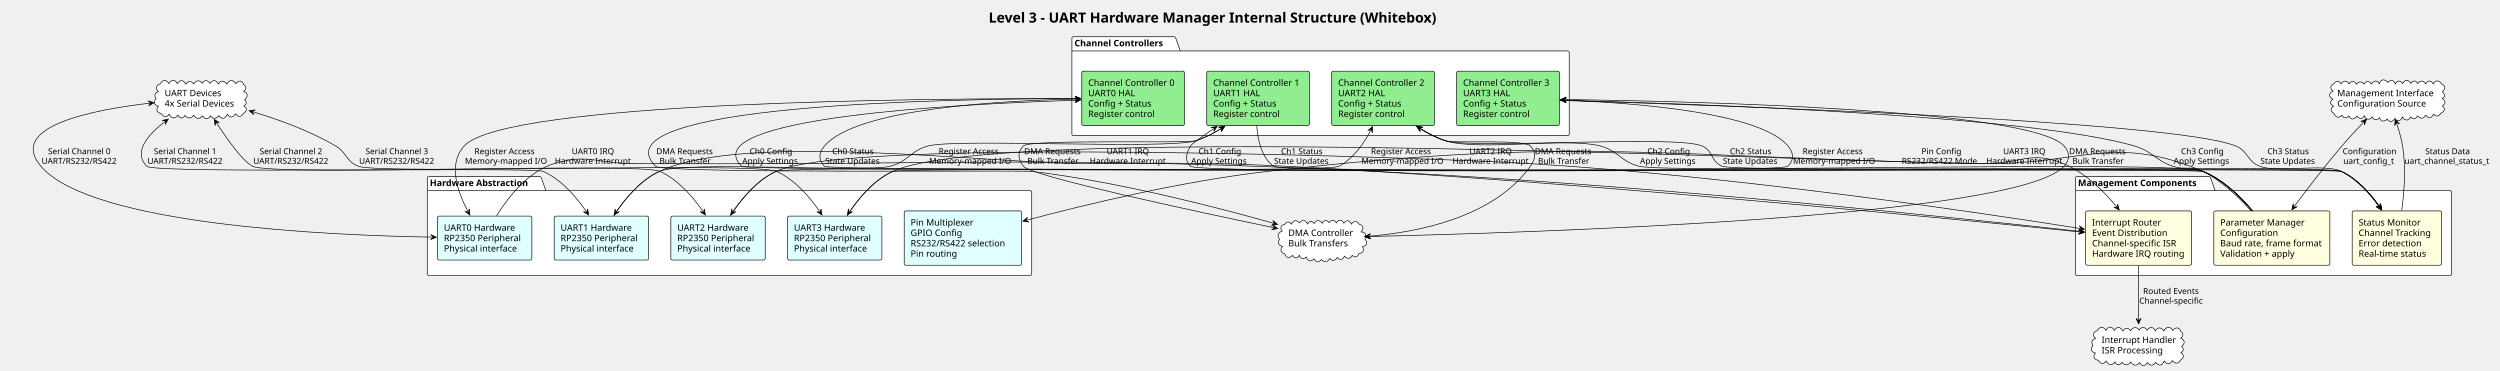
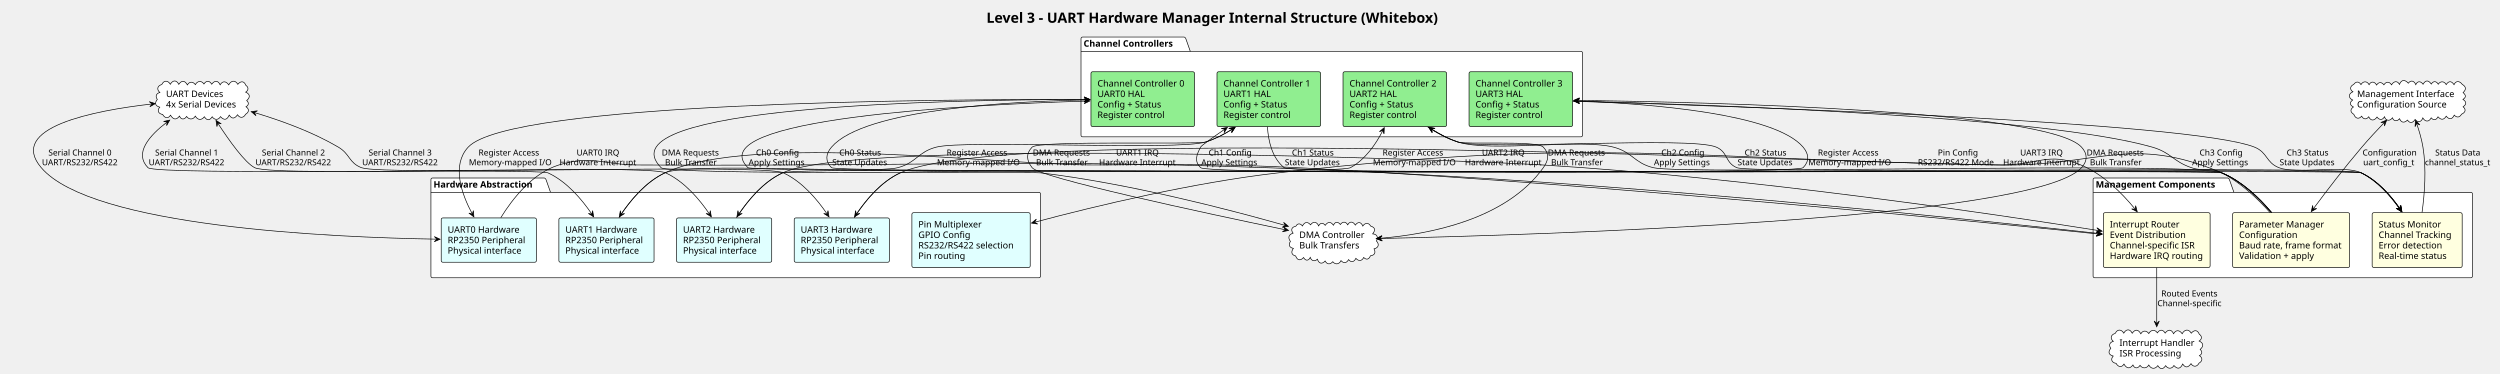
- <svg xmlns="http://www.w3.org/2000/svg" contentStyleType="text/css" height="581px" preserveAspectRatio="none" style="width:3921px;height:581px;" version="1.1" viewBox="0 0 3921 581" width="3921px" zoomAndPan="magnify">
+ <svg xmlns="http://www.w3.org/2000/svg" contentStyleType="text/css" height="581px" preserveAspectRatio="none" style="width:3888px;height:581px;" version="1.1" viewBox="0 0 3888 581" width="3888px" zoomAndPan="magnify">
  <defs />
  <g>
-     <text fill="#000000" font-family="Verdana" font-size="22" font-weight="bold" lengthAdjust="spacing" textLength="811" x="1550.585" y="35.421">Level 3 - UART Hardware Manager Internal Structure (Whitebox)</text>
+     <text fill="#000000" font-family="Verdana" font-size="22" font-weight="bold" lengthAdjust="spacing" textLength="811" x="1534.085" y="35.421">Level 3 - UART Hardware Manager Internal Structure (Whitebox)</text>
    <g id="cluster_Channel Controllers">
      <path d="M1683.67,57.609 L1841.67,57.609 A3.75,3.75 0 0 1 1844.17,60.109 L1851.17,79.906 L2458.67,79.906 A2.5,2.5 0 0 1 2461.17,82.406 L2461.17,210.299 A2.5,2.5 0 0 1 2458.67,212.799 L1683.67,212.799 A2.5,2.5 0 0 1 1681.17,210.299 L1681.17,60.109 A2.5,2.5 0 0 1 1683.67,57.609 " fill="#FFFFFF" style="stroke:#000000;stroke-width:1.0;" />
      <line style="stroke:#000000;stroke-width:1.0;" x1="1681.17" x2="1851.17" y1="79.906" y2="79.906" />
      <text fill="#000000" font-family="Verdana" font-size="14" font-weight="bold" lengthAdjust="spacing" textLength="157" x="1685.17" y="72.605">Channel Controllers</text>
    </g>
    <g id="cluster_Management Components">
      <path d="M3257.67,276.799 L3464.67,276.799 A3.75,3.75 0 0 1 3467.17,279.299 L3474.17,299.096 L3842.67,299.096 A2.5,2.5 0 0 1 3845.17,301.596 L3845.17,429.489 A2.5,2.5 0 0 1 3842.67,431.989 L3257.67,431.989 A2.5,2.5 0 0 1 3255.17,429.489 L3255.17,279.299 A2.5,2.5 0 0 1 3257.67,276.799 " fill="#FFFFFF" style="stroke:#000000;stroke-width:1.0;" />
      <line style="stroke:#000000;stroke-width:1.0;" x1="3255.17" x2="3474.17" y1="299.096" y2="299.096" />
      <text fill="#000000" font-family="Verdana" font-size="14" font-weight="bold" lengthAdjust="spacing" textLength="206" x="3259.17" y="291.795">Management Components</text>
    </g>
    <g id="cluster_Hardware Abstraction">
      <path d="M672.67,276.799 L846.67,276.799 A3.75,3.75 0 0 1 849.17,279.299 L856.17,299.096 L1615.67,299.096 A2.5,2.5 0 0 1 1618.17,301.596 L1618.17,429.489 A2.5,2.5 0 0 1 1615.67,431.989 L672.67,431.989 A2.5,2.5 0 0 1 670.17,429.489 L670.17,279.299 A2.5,2.5 0 0 1 672.67,276.799 " fill="#FFFFFF" style="stroke:#000000;stroke-width:1.0;" />
      <line style="stroke:#000000;stroke-width:1.0;" x1="670.17" x2="856.17" y1="299.096" y2="299.096" />
      <text fill="#000000" font-family="Verdana" font-size="14" font-weight="bold" lengthAdjust="spacing" textLength="173" x="674.17" y="291.795">Hardware Abstraction</text>
    </g>
    <g id="elem_CH0">
      <rect fill="#90EE90" height="85.188" rx="2.5" ry="2.5" style="stroke:#000000;stroke-width:1.0;" width="161" x="1696.67" y="111.609" />
      <text fill="#000000" font-family="Verdana" font-size="14" lengthAdjust="spacing" textLength="141" x="1706.67" y="134.605">Channel Controller 0</text>
      <text fill="#000000" font-family="Verdana" font-size="14" lengthAdjust="spacing" textLength="77" x="1706.67" y="150.901">UART0 HAL</text>
      <text fill="#000000" font-family="Verdana" font-size="14" lengthAdjust="spacing" textLength="108" x="1706.67" y="167.198">Config + Status</text>
      <text fill="#000000" font-family="Verdana" font-size="14" lengthAdjust="spacing" textLength="110" x="1706.67" y="183.495">Register control</text>
    </g>
    <g id="elem_CH1">
      <rect fill="#90EE90" height="85.188" rx="2.5" ry="2.5" style="stroke:#000000;stroke-width:1.0;" width="161" x="1892.67" y="111.609" />
      <text fill="#000000" font-family="Verdana" font-size="14" lengthAdjust="spacing" textLength="141" x="1902.67" y="134.605">Channel Controller 1</text>
      <text fill="#000000" font-family="Verdana" font-size="14" lengthAdjust="spacing" textLength="77" x="1902.67" y="150.901">UART1 HAL</text>
      <text fill="#000000" font-family="Verdana" font-size="14" lengthAdjust="spacing" textLength="108" x="1902.67" y="167.198">Config + Status</text>
      <text fill="#000000" font-family="Verdana" font-size="14" lengthAdjust="spacing" textLength="110" x="1902.67" y="183.495">Register control</text>
    </g>
    <g id="elem_CH2">
      <rect fill="#90EE90" height="85.188" rx="2.5" ry="2.5" style="stroke:#000000;stroke-width:1.0;" width="161" x="2088.67" y="111.609" />
      <text fill="#000000" font-family="Verdana" font-size="14" lengthAdjust="spacing" textLength="141" x="2098.67" y="134.605">Channel Controller 2</text>
      <text fill="#000000" font-family="Verdana" font-size="14" lengthAdjust="spacing" textLength="77" x="2098.67" y="150.901">UART2 HAL</text>
      <text fill="#000000" font-family="Verdana" font-size="14" lengthAdjust="spacing" textLength="108" x="2098.67" y="167.198">Config + Status</text>
      <text fill="#000000" font-family="Verdana" font-size="14" lengthAdjust="spacing" textLength="110" x="2098.67" y="183.495">Register control</text>
    </g>
    <g id="elem_CH3">
      <rect fill="#90EE90" height="85.188" rx="2.5" ry="2.5" style="stroke:#000000;stroke-width:1.0;" width="161" x="2284.67" y="111.609" />
      <text fill="#000000" font-family="Verdana" font-size="14" lengthAdjust="spacing" textLength="141" x="2294.67" y="134.605">Channel Controller 3</text>
      <text fill="#000000" font-family="Verdana" font-size="14" lengthAdjust="spacing" textLength="77" x="2294.67" y="150.901">UART3 HAL</text>
      <text fill="#000000" font-family="Verdana" font-size="14" lengthAdjust="spacing" textLength="108" x="2294.67" y="167.198">Config + Status</text>
      <text fill="#000000" font-family="Verdana" font-size="14" lengthAdjust="spacing" textLength="110" x="2294.67" y="183.495">Register control</text>
    </g>
    <g id="elem_PARAM">
      <rect fill="#FFFFE0" height="85.188" rx="2.5" ry="2.5" style="stroke:#000000;stroke-width:1.0;" width="182" x="3472.17" y="330.799" />
      <text fill="#000000" font-family="Verdana" font-size="14" lengthAdjust="spacing" textLength="135" x="3482.17" y="353.795">Parameter Manager</text>
      <text fill="#000000" font-family="Verdana" font-size="14" lengthAdjust="spacing" textLength="92" x="3482.17" y="370.091">Configuration</text>
      <text fill="#000000" font-family="Verdana" font-size="14" lengthAdjust="spacing" textLength="162" x="3482.17" y="386.388">Baud rate, frame format</text>
      <text fill="#000000" font-family="Verdana" font-size="14" lengthAdjust="spacing" textLength="122" x="3482.17" y="402.685">Validation + apply</text>
    </g>
    <g id="elem_STATUS">
      <rect fill="#FFFFE0" height="85.188" rx="2.5" ry="2.5" style="stroke:#000000;stroke-width:1.0;" width="140" x="3689.17" y="330.799" />
      <text fill="#000000" font-family="Verdana" font-size="14" lengthAdjust="spacing" textLength="100" x="3699.17" y="353.795">Status Monitor</text>
      <text fill="#000000" font-family="Verdana" font-size="14" lengthAdjust="spacing" textLength="120" x="3699.17" y="370.091">Channel Tracking</text>
      <text fill="#000000" font-family="Verdana" font-size="14" lengthAdjust="spacing" textLength="103" x="3699.17" y="386.388">Error detection</text>
      <text fill="#000000" font-family="Verdana" font-size="14" lengthAdjust="spacing" textLength="112" x="3699.17" y="402.685">Real-time status</text>
    </g>
    <g id="elem_ROUTER">
      <rect fill="#FFFFE0" height="85.188" rx="2.5" ry="2.5" style="stroke:#000000;stroke-width:1.0;" width="166" x="3271.17" y="330.799" />
      <text fill="#000000" font-family="Verdana" font-size="14" lengthAdjust="spacing" textLength="110" x="3281.17" y="353.795">Interrupt Router</text>
      <text fill="#000000" font-family="Verdana" font-size="14" lengthAdjust="spacing" textLength="122" x="3281.17" y="370.091">Event Distribution</text>
      <text fill="#000000" font-family="Verdana" font-size="14" lengthAdjust="spacing" textLength="140" x="3281.17" y="386.388">Channel-specific ISR</text>
      <text fill="#000000" font-family="Verdana" font-size="14" lengthAdjust="spacing" textLength="146" x="3281.17" y="402.685">Hardware IRQ routing</text>
    </g>
    <g id="elem_U0">
      <rect fill="#E0FFFF" height="68.891" rx="2.5" ry="2.5" style="stroke:#000000;stroke-width:1.0;" width="148" x="686.17" y="338.949" />
      <text fill="#000000" font-family="Verdana" font-size="14" lengthAdjust="spacing" textLength="116" x="696.17" y="361.945">UART0 Hardware</text>
      <text fill="#000000" font-family="Verdana" font-size="14" lengthAdjust="spacing" textLength="128" x="696.17" y="378.241">RP2350 Peripheral</text>
      <text fill="#000000" font-family="Verdana" font-size="14" lengthAdjust="spacing" textLength="119" x="696.17" y="394.538">Physical interface</text>
    </g>
    <g id="elem_U1">
      <rect fill="#E0FFFF" height="68.891" rx="2.5" ry="2.5" style="stroke:#000000;stroke-width:1.0;" width="148" x="869.17" y="338.949" />
      <text fill="#000000" font-family="Verdana" font-size="14" lengthAdjust="spacing" textLength="116" x="879.17" y="361.945">UART1 Hardware</text>
      <text fill="#000000" font-family="Verdana" font-size="14" lengthAdjust="spacing" textLength="128" x="879.17" y="378.241">RP2350 Peripheral</text>
      <text fill="#000000" font-family="Verdana" font-size="14" lengthAdjust="spacing" textLength="119" x="879.17" y="394.538">Physical interface</text>
    </g>
    <g id="elem_U2">
      <rect fill="#E0FFFF" height="68.891" rx="2.5" ry="2.5" style="stroke:#000000;stroke-width:1.0;" width="148" x="1052.17" y="338.949" />
      <text fill="#000000" font-family="Verdana" font-size="14" lengthAdjust="spacing" textLength="116" x="1062.17" y="361.945">UART2 Hardware</text>
      <text fill="#000000" font-family="Verdana" font-size="14" lengthAdjust="spacing" textLength="128" x="1062.17" y="378.241">RP2350 Peripheral</text>
      <text fill="#000000" font-family="Verdana" font-size="14" lengthAdjust="spacing" textLength="119" x="1062.17" y="394.538">Physical interface</text>
    </g>
    <g id="elem_U3">
      <rect fill="#E0FFFF" height="68.891" rx="2.5" ry="2.5" style="stroke:#000000;stroke-width:1.0;" width="148" x="1235.17" y="338.949" />
      <text fill="#000000" font-family="Verdana" font-size="14" lengthAdjust="spacing" textLength="116" x="1245.17" y="361.945">UART3 Hardware</text>
      <text fill="#000000" font-family="Verdana" font-size="14" lengthAdjust="spacing" textLength="128" x="1245.17" y="378.241">RP2350 Peripheral</text>
      <text fill="#000000" font-family="Verdana" font-size="14" lengthAdjust="spacing" textLength="119" x="1245.17" y="394.538">Physical interface</text>
    </g>
    <g id="elem_PIN">
      <rect fill="#E0FFFF" height="85.188" rx="2.5" ry="2.5" style="stroke:#000000;stroke-width:1.0;" width="184" x="1418.17" y="330.799" />
      <text fill="#000000" font-family="Verdana" font-size="14" lengthAdjust="spacing" textLength="99" x="1428.17" y="353.795">Pin Multiplexer</text>
      <text fill="#000000" font-family="Verdana" font-size="14" lengthAdjust="spacing" textLength="82" x="1428.17" y="370.091">GPIO Config</text>
      <text fill="#000000" font-family="Verdana" font-size="14" lengthAdjust="spacing" textLength="164" x="1428.17" y="386.388">RS232/RS422 selection</text>
      <text fill="#000000" font-family="Verdana" font-size="14" lengthAdjust="spacing" textLength="74" x="1428.17" y="402.685">Pin routing</text>
    </g>
    <g id="elem_DEV">
      <path d="M251.624,131.466 C254.951,124.4 261.117,124.861 264.906,131.003 C268.709,124.462 274.358,123.98 278.038,131.121 C282.928,124.277 287.425,125.244 291.417,132.005 C294.754,126.386 300.115,126.731 303.814,131.577 C306.923,125.809 313.194,124.827 317.168,130.575 C321.012,124.868 325.746,125.155 329.255,130.927 C333.767,125.016 338.777,124.618 342.365,131.848 C346.4,125.209 351.746,126.287 355.72,131.916 C359.287,125.387 365.474,123.808 369.862,131.075 C374.222,125.828 379.577,125.558 382.341,132.685 C386.841,135.764 386.685,140.378 382.14,143.286 C389.275,146.686 389.322,151.432 383.687,156.344 C387.437,159.812 386.931,163.468 382.601,166.03 C388.116,169.784 387.25,174.614 381.902,177.719 C379.01,183.529 373.048,184.269 369.429,178.502 C365.221,184.221 361.247,185.988 356.48,179.073 C353.013,186.537 348.734,187.748 342.889,181.416 C339.608,187.058 333.48,186.815 330.01,181.641 C325.844,187.733 321.944,187.787 317.809,181.611 C313.332,187.529 307.415,186.877 303.779,180.64 C300.324,186.271 294.054,186.503 290.183,181.155 C286.966,186.16 281.76,186.673 279.138,180.565 C273.858,187.457 269.157,185.742 265.207,179.188 C261.157,185.459 255.844,183.286 252.921,177.99 C246.482,177.097 243.871,171.971 248.397,166.688 C241.267,164.566 240.138,160.363 244.667,154.633 C241.285,149.734 242.836,145.432 248.581,143.845 C243.171,139.013 244.859,133.305 251.624,131.466 " fill="#FFFFFF" style="stroke:#000000;stroke-width:1.0;" />
      <text fill="#000000" font-family="Verdana" font-size="14" lengthAdjust="spacing" textLength="97" x="258.17" y="150.905">UART Devices</text>
      <text fill="#000000" font-family="Verdana" font-size="14" lengthAdjust="spacing" textLength="116" x="258.17" y="167.201">4x Serial Devices</text>
    </g>
    <g id="elem_INT">
      <path d="M3289.624,518.546 C3292.951,511.48 3299.117,511.941 3302.906,518.083 C3306.709,511.542 3312.358,511.06 3316.038,518.202 C3320.928,511.357 3325.425,512.324 3329.417,519.085 C3332.754,513.466 3338.115,513.811 3341.814,518.657 C3344.923,512.889 3351.194,511.907 3355.168,517.654 C3359.012,511.948 3363.746,512.235 3367.255,518.007 C3371.767,512.096 3376.777,511.697 3380.365,518.928 C3384.4,512.288 3389.746,513.367 3393.72,518.996 C3397.287,512.467 3403.474,510.888 3407.862,518.155 C3412.222,512.908 3417.577,512.638 3420.341,519.765 C3424.841,522.844 3424.685,527.458 3420.14,530.366 C3427.275,533.766 3427.322,538.512 3421.687,543.424 C3425.436,546.892 3424.931,550.548 3420.601,553.11 C3426.116,556.864 3425.25,561.694 3419.902,564.799 C3417.01,570.609 3411.048,571.349 3407.429,565.582 C3403.221,571.301 3399.247,573.068 3394.48,566.154 C3391.013,573.617 3386.734,574.827 3380.889,568.496 C3377.608,574.138 3371.48,573.895 3368.01,568.721 C3363.844,574.813 3359.944,574.867 3355.809,568.691 C3351.332,574.609 3345.415,573.957 3341.779,567.72 C3338.324,573.351 3332.054,573.583 3328.183,568.235 C3324.966,573.24 3319.76,573.753 3317.138,567.645 C3311.858,574.537 3307.157,572.822 3303.207,566.268 C3299.157,572.539 3293.844,570.366 3290.921,565.07 C3284.482,564.177 3281.872,559.051 3286.396,553.768 C3279.267,551.646 3278.138,547.443 3282.667,541.713 C3279.285,536.814 3280.836,532.512 3286.581,530.925 C3281.171,526.093 3282.859,520.385 3289.624,518.546 " fill="#FFFFFF" style="stroke:#000000;stroke-width:1.0;" />
      <text fill="#000000" font-family="Verdana" font-size="14" lengthAdjust="spacing" textLength="116" x="3296.17" y="537.985">Interrupt Handler</text>
      <text fill="#000000" font-family="Verdana" font-size="14" lengthAdjust="spacing" textLength="103" x="3296.17" y="554.281">ISR Processing</text>
    </g>
    <g id="elem_DMA">
      <path d="M2015.319,351.876 C2017.836,346.791 2022.587,347.336 2025.521,351.412 C2028.814,345.418 2033.193,344.003 2038.144,349.607 C2042.426,343.712 2048.054,344.827 2050.732,351.247 C2053.558,346.152 2057.375,346.014 2060.977,350.41 C2065.239,344.629 2069.367,344.302 2073.782,350.242 C2076.639,344.374 2080.528,344.396 2084.502,349.111 C2088.181,344.297 2092.696,344.231 2095.965,349.574 C2099.451,343.218 2104.727,344.861 2107.763,350.035 C2112.146,344.321 2116.604,345.048 2119.456,351.507 C2122.69,346.546 2128.38,345.637 2131.58,351.544 C2139.164,353.946 2139.104,358.118 2134.809,363.68 C2142.181,364.475 2143.298,368.77 2140.678,374.827 C2145.536,380.107 2143.92,385.418 2136.913,387.041 C2139.908,393.041 2137.901,396.898 2131.26,397.865 C2129.155,403.216 2125.355,404.87 2120.817,400.472 C2117.899,406.409 2112.732,406.337 2108.665,401.805 C2106.044,407.158 2101.773,409.095 2097.29,403.793 C2094.201,409.191 2089.985,410.214 2085.532,405.356 C2082.822,411.065 2076.881,412.123 2072.734,407.065 C2068.575,411.629 2064.016,411.62 2060.837,405.928 C2055.686,411.53 2051.11,409.757 2048.805,403.128 C2044.514,407.288 2039.595,405.841 2037.724,400.349 C2034.945,406.051 2030.305,405.876 2027.311,400.553 C2022.466,405.938 2017.464,405.021 2015.034,398.136 C2007.963,396.253 2007.798,391.405 2011.427,386.27 C2005.192,384.972 2003.412,380.853 2006.837,375.455 C2002.729,369.43 2003.89,365.022 2010.995,362.633 C2007.01,357.36 2008.915,352.973 2015.319,351.876 " fill="#FFFFFF" style="stroke:#000000;stroke-width:1.0;" />
      <text fill="#000000" font-family="Verdana" font-size="14" lengthAdjust="spacing" textLength="103" x="2020.67" y="370.094">DMA Controller</text>
      <text fill="#000000" font-family="Verdana" font-size="14" lengthAdjust="spacing" textLength="99" x="2020.67" y="386.391">Bulk Transfers</text>
    </g>
    <g id="elem_MGMT">
      <path d="M3660.374,131.412 C3663.878,126.472 3668.364,126.277 3671.783,131.506 C3675.075,126.015 3681.21,125.654 3684.394,131.625 C3687.858,125.681 3693.157,126.985 3696.055,132.215 C3699.452,127.23 3703.778,127.317 3707.45,131.886 C3711.094,126.521 3715.703,126.625 3719.347,131.886 C3722.303,126.739 3728.032,124.603 3731.657,131.185 C3734.79,123.297 3740.47,123.783 3745.371,129.387 C3749.729,123.714 3754.749,126.097 3757.013,131.573 C3759.866,125.272 3764.927,126.285 3768.345,130.991 C3772.52,124.029 3776.655,124.574 3781.144,130.684 C3784.345,125.597 3789,125.934 3791.966,130.936 C3795.358,125.754 3801.406,126.126 3804.311,131.506 C3808.368,125.553 3812.51,125.691 3816.473,131.602 C3819.868,124.647 3825.629,126.194 3829.34,131.264 C3835.594,134.82 3835.559,139.343 3830.62,144.023 C3834.792,147.631 3835.897,151.159 3830.41,154.574 C3836.05,158.434 3836.269,161.982 3830.631,166.059 C3836.181,170.792 3833.611,175.245 3828.154,177.619 C3825.31,182.747 3820.931,183.449 3816.865,179.071 C3813.546,185.71 3809.357,186.663 3804.367,180.733 C3800.443,186.915 3796.369,186.794 3791.581,181.714 C3788.92,186.583 3785.12,188.011 3780.989,183.349 C3777.332,190.076 3771.72,189.659 3767.975,183.437 C3765.744,189.743 3760.549,191.363 3755.953,185.84 C3752.872,190.847 3748.097,192.728 3744.136,186.79 C3739.242,191.382 3734.73,191.265 3731.774,184.652 C3728.344,188.916 3722.888,189.143 3720.723,183.273 C3716.85,188.523 3710.626,188.577 3708.363,181.641 C3704.995,187.252 3700.443,186.894 3696.73,182.024 C3692.798,187.575 3687.386,188.873 3683.805,181.668 C3680.205,186.337 3675.613,185.747 3672.841,180.731 C3667.925,186.332 3662.83,183.838 3660.679,177.833 C3655.207,174.456 3654.513,170.443 3659.956,166.377 C3654.524,163.361 3653.446,159.757 3658.794,155.581 C3651.831,152.118 3652.166,145.809 3659.149,142.731 C3653.971,139.292 3654.876,133.695 3660.374,131.412 " fill="#FFFFFF" style="stroke:#000000;stroke-width:1.0;" />
      <text fill="#000000" font-family="Verdana" font-size="14" lengthAdjust="spacing" textLength="155" x="3665.67" y="150.905">Management Interface</text>
      <text fill="#000000" font-family="Verdana" font-size="14" lengthAdjust="spacing" textLength="145" x="3665.67" y="167.201">Configuration Source</text>
    </g>
    <g id="link_DEV_U0">
      <path d="M236.74,161.649 C144.39,172.149 11,198.429 64.17,260.799 C142.5,352.689 513.64,369.219 679.62,371.969 " fill="none" id="DEV-U0" style="stroke:#000000;stroke-width:1.0;" />
      <polygon fill="#000000" points="241.53,161.119,232.149,158.12,236.56,161.662,233.017,166.073,241.53,161.119" style="stroke:#000000;stroke-width:1.0;" />
      <polygon fill="#000000" points="684.41,372.049,675.468,367.921,679.41,371.978,675.354,375.92,684.41,372.049" style="stroke:#000000;stroke-width:1.0;" />
      <text fill="#000000" font-family="Verdana" font-size="13" lengthAdjust="spacing" textLength="104" x="75.17" y="241.866">Serial Channel 0</text>
      <text fill="#000000" font-family="Verdana" font-size="13" lengthAdjust="spacing" textLength="124" x="65.17" y="256.999">UART/RS232/RS422</text>
    </g>
    <g id="link_DEV_U1">
      <path d="M260.27,189.499 C232.09,210.869 208.11,238.449 230.17,260.799 C242.31,273.099 836.48,261.569 852.17,268.799 C881.28,282.199 904.83,309.919 920.68,333.309 " fill="none" id="DEV-U1" style="stroke:#000000;stroke-width:1.0;" />
      <polygon fill="#000000" points="263.98,186.759,254.363,188.883,259.956,189.727,259.111,195.321,263.98,186.759" style="stroke:#000000;stroke-width:1.0;" />
      <polygon fill="#000000" points="923.3,337.269,921.674,327.556,920.543,333.098,915,331.967,923.3,337.269" style="stroke:#000000;stroke-width:1.0;" />
      <text fill="#000000" font-family="Verdana" font-size="13" lengthAdjust="spacing" textLength="104" x="241.17" y="241.866">Serial Channel 1</text>
      <text fill="#000000" font-family="Verdana" font-size="13" lengthAdjust="spacing" textLength="124" x="231.17" y="256.999">UART/RS232/RS422</text>
    </g>
    <g id="link_DEV_U2">
      <path d="M338.55,191.299 C356.42,218.759 380.92,253.099 396.17,260.799 C427.86,276.799 1002.92,253.959 1035.17,268.799 C1064.28,282.199 1087.83,309.909 1103.68,333.309 " fill="none" id="DEV-U2" style="stroke:#000000;stroke-width:1.0;" />
      <polygon fill="#000000" points="335.89,187.189,337.392,196.923,338.594,191.395,344.122,192.597,335.89,187.189" style="stroke:#000000;stroke-width:1.0;" />
      <polygon fill="#000000" points="1106.3,337.269,1104.651,327.56,1103.533,333.105,1097.988,331.987,1106.3,337.269" style="stroke:#000000;stroke-width:1.0;" />
      <text fill="#000000" font-family="Verdana" font-size="13" lengthAdjust="spacing" textLength="104" x="407.17" y="241.866">Serial Channel 2</text>
      <text fill="#000000" font-family="Verdana" font-size="13" lengthAdjust="spacing" textLength="124" x="397.17" y="256.999">UART/RS232/RS422</text>
    </g>
    <g id="link_DEV_U3">
      <path d="M395.41,175.019 C436.16,187.139 485.63,204.949 526.17,228.799 C544.62,239.659 542.21,253.069 562.17,260.799 C596.16,273.959 1185.06,253.569 1218.17,268.799 C1247.29,282.189 1270.84,309.909 1286.68,333.299 " fill="none" id="DEV-U3" style="stroke:#000000;stroke-width:1.0;" />
      <polygon fill="#000000" points="390.66,173.619,398.163,180,395.456,175.032,400.424,172.326,390.66,173.619" style="stroke:#000000;stroke-width:1.0;" />
      <polygon fill="#000000" points="1289.31,337.269,1287.684,327.556,1286.553,333.098,1281.01,331.967,1289.31,337.269" style="stroke:#000000;stroke-width:1.0;" />
      <text fill="#000000" font-family="Verdana" font-size="13" lengthAdjust="spacing" textLength="104" x="573.17" y="241.866">Serial Channel 3</text>
      <text fill="#000000" font-family="Verdana" font-size="13" lengthAdjust="spacing" textLength="124" x="563.17" y="256.999">UART/RS232/RS422</text>
    </g>
    <g id="link_MGMT_PARAM">
      <path d="M3708.29,190.349 C3696.82,202.299 3684.19,215.899 3673.17,228.799 C3646.57,259.929 3618.53,296.599 3597.42,325.089 " fill="none" id="MGMT-PARAM" style="stroke:#000000;stroke-width:1.0;" />
      <polygon fill="#000000" points="3711.73,186.769,3702.603,190.471,3708.259,190.369,3708.362,196.024,3711.73,186.769" style="stroke:#000000;stroke-width:1.0;" />
      <polygon fill="#000000" points="3594.46,329.089,3603.03,324.235,3597.435,325.071,3596.599,319.476,3594.46,329.089" style="stroke:#000000;stroke-width:1.0;" />
      <text fill="#000000" font-family="Verdana" font-size="13" lengthAdjust="spacing" textLength="85" x="3674.17" y="241.866">Configuration</text>
      <text fill="#000000" font-family="Verdana" font-size="13" lengthAdjust="spacing" textLength="83" x="3675.17" y="256.999">uart_config_t</text>
    </g>
    <g id="link_STATUS_MGMT">
      <path d="M3766.77,330.359 C3770.76,301.589 3773.77,262.679 3768.17,228.799 C3766.13,216.439 3762.28,203.369 3758.21,191.729 " fill="none" id="STATUS-to-MGMT" style="stroke:#000000;stroke-width:1.0;" />
      <polygon fill="#000000" points="3756.58,187.199,3755.87,197.023,3758.276,191.903,3763.396,194.309,3756.58,187.199" style="stroke:#000000;stroke-width:1.0;" />
-       <text fill="#000000" font-family="Verdana" font-size="13" lengthAdjust="spacing" textLength="77" x="3803.67" y="241.866">Status Data</text>
-       <text fill="#000000" font-family="Verdana" font-size="13" lengthAdjust="spacing" textLength="142" x="3771.17" y="256.999">uart_channel_status_t</text>
+       <text fill="#000000" font-family="Verdana" font-size="13" lengthAdjust="spacing" textLength="77" x="3787.17" y="241.866">Status Data</text>
+       <text fill="#000000" font-family="Verdana" font-size="13" lengthAdjust="spacing" textLength="109" x="3771.17" y="256.999">channel_status_t</text>
    </g>
    <g id="link_CH0_U0">
      <path d="M1690.3,154.679 C1450.59,154.129 793.19,159.059 728.17,228.799 C702.07,256.789 717.49,301.199 734.76,333.229 " fill="none" id="CH0-U0" style="stroke:#000000;stroke-width:1.0;" />
      <polygon fill="#000000" points="1695.07,154.689,1686.082,150.664,1690.07,154.675,1686.059,158.664,1695.07,154.689" style="stroke:#000000;stroke-width:1.0;" />
      <polygon fill="#000000" points="737.03,337.329,736.156,327.519,734.602,332.959,729.163,331.404,737.03,337.329" style="stroke:#000000;stroke-width:1.0;" />
      <text fill="#000000" font-family="Verdana" font-size="13" lengthAdjust="spacing" textLength="101" x="744.17" y="241.866">Register Access</text>
      <text fill="#000000" font-family="Verdana" font-size="13" lengthAdjust="spacing" textLength="131" x="729.17" y="256.999">Memory-mapped I/O</text>
    </g>
    <g id="link_CH1_U1">
      <path d="M1916.65,200.799 C1903.72,208.959 1889.53,216.289 1875.17,220.799 C1830.75,234.759 1501.23,217.069 1456.17,228.799 C1426.92,236.409 1425.41,253.149 1396.17,260.799 C1357.25,270.989 1070.64,251.809 1034.17,268.799 C1005.12,282.329 981.57,310.039 965.71,333.399 " fill="none" id="CH1-U1" style="stroke:#000000;stroke-width:1.0;" />
      <polygon fill="#000000" points="1920.85,198.089,1911.122,199.63,1916.655,200.81,1915.475,206.342,1920.85,198.089" style="stroke:#000000;stroke-width:1.0;" />
      <polygon fill="#000000" points="963.08,337.359,971.4,332.09,965.854,333.199,964.744,327.652,963.08,337.359" style="stroke:#000000;stroke-width:1.0;" />
      <text fill="#000000" font-family="Verdana" font-size="13" lengthAdjust="spacing" textLength="101" x="1472.17" y="241.866">Register Access</text>
      <text fill="#000000" font-family="Verdana" font-size="13" lengthAdjust="spacing" textLength="131" x="1457.17" y="256.999">Memory-mapped I/O</text>
    </g>
    <g id="link_CH2_U2">
      <path d="M2150.65,202.879 C2139.52,224.649 2123.01,248.309 2100.17,260.799 C2078.65,272.569 1239.47,258.579 1217.17,268.799 C1188.03,282.149 1164.49,309.859 1148.65,333.269 " fill="none" id="CH2-U2" style="stroke:#000000;stroke-width:1.0;" />
      <polygon fill="#000000" points="2152.83,198.459,2145.26,204.759,2150.617,202.943,2152.433,208.3,2152.83,198.459" style="stroke:#000000;stroke-width:1.0;" />
      <polygon fill="#000000" points="1146.02,337.239,1154.32,331.937,1148.777,333.068,1147.646,327.526,1146.02,337.239" style="stroke:#000000;stroke-width:1.0;" />
      <text fill="#000000" font-family="Verdana" font-size="13" lengthAdjust="spacing" textLength="101" x="2150.17" y="241.866">Register Access</text>
      <text fill="#000000" font-family="Verdana" font-size="13" lengthAdjust="spacing" textLength="131" x="2135.17" y="256.999">Memory-mapped I/O</text>
    </g>
    <g id="link_CH3_U3">
      <path d="M2452.35,156.999 C2567.25,161.409 2760.01,176.619 2804.17,228.799 C2813.36,239.649 2814.2,250.709 2804.17,260.799 C2790.42,274.629 1417.91,260.709 1400.17,268.799 C1371.01,282.099 1347.46,309.819 1331.63,333.239 " fill="none" id="CH3-U3" style="stroke:#000000;stroke-width:1.0;" />
      <polygon fill="#000000" points="2447.43,156.809,2456.275,161.141,2452.427,156.995,2456.572,153.146,2447.43,156.809" style="stroke:#000000;stroke-width:1.0;" />
      <polygon fill="#000000" points="1329.01,337.209,1337.31,331.907,1331.767,333.038,1330.636,327.496,1329.01,337.209" style="stroke:#000000;stroke-width:1.0;" />
      <text fill="#000000" font-family="Verdana" font-size="13" lengthAdjust="spacing" textLength="101" x="2827.17" y="241.866">Register Access</text>
      <text fill="#000000" font-family="Verdana" font-size="13" lengthAdjust="spacing" textLength="131" x="2812.17" y="256.999">Memory-mapped I/O</text>
    </g>
    <g id="link_PARAM_CH0">
      <path d="M3532.75,330.469 C3513.43,307.559 3486.25,281.359 3455.17,268.799 C3440.41,262.839 1174.41,272.069 1163.17,260.799 C1086.92,184.289 1503.4,162.889 1690.17,157.179 " fill="none" id="PARAM-to-CH0" style="stroke:#000000;stroke-width:1.0;" />
      <polygon fill="#000000" points="1694.93,157.029,1685.809,153.315,1689.932,157.187,1686.061,161.311,1694.93,157.029" style="stroke:#000000;stroke-width:1.0;" />
      <text fill="#000000" font-family="Verdana" font-size="13" lengthAdjust="spacing" textLength="69" x="1175.67" y="241.866">Ch0 Config</text>
      <text fill="#000000" font-family="Verdana" font-size="13" lengthAdjust="spacing" textLength="92" x="1164.17" y="256.999">Apply Settings</text>
    </g>
    <g id="link_PARAM_CH1">
      <path d="M3532.74,330.489 C3513.42,307.589 3486.24,281.379 3455.17,268.799 C3434.73,260.519 1882.73,276.429 1867.17,260.799 C1857.14,250.719 1860.58,241.399 1867.17,228.799 C1868.48,226.299 1885.1,214.419 1904.81,200.909 " fill="none" id="PARAM-to-CH1" style="stroke:#000000;stroke-width:1.0;" />
      <polygon fill="#000000" points="1908.91,198.109,1899.225,199.896,1904.785,200.935,1903.746,206.496,1908.91,198.109" style="stroke:#000000;stroke-width:1.0;" />
      <text fill="#000000" font-family="Verdana" font-size="13" lengthAdjust="spacing" textLength="69" x="1879.67" y="241.866">Ch1 Config</text>
      <text fill="#000000" font-family="Verdana" font-size="13" lengthAdjust="spacing" textLength="92" x="1868.17" y="256.999">Apply Settings</text>
    </g>
    <g id="link_PARAM_CH2">
      <path d="M3532.72,330.539 C3513.39,307.649 3486.21,281.439 3455.17,268.799 C3409.69,250.269 2618.84,272.599 2571.17,260.799 C2541.07,253.339 2539.18,236.609 2509.17,228.799 C2457.1,215.239 2318.39,237.289 2267.17,220.799 C2252.93,216.219 2238.84,208.899 2225.97,200.799 " fill="none" id="PARAM-to-CH2" style="stroke:#000000;stroke-width:1.0;" />
      <polygon fill="#000000" points="2221.8,198.099,2227.188,206.344,2225.999,200.813,2231.53,199.625,2221.8,198.099" style="stroke:#000000;stroke-width:1.0;" />
      <text fill="#000000" font-family="Verdana" font-size="13" lengthAdjust="spacing" textLength="69" x="2583.67" y="241.866">Ch2 Config</text>
      <text fill="#000000" font-family="Verdana" font-size="13" lengthAdjust="spacing" textLength="92" x="2572.17" y="256.999">Apply Settings</text>
    </g>
    <g id="link_PARAM_CH3">
      <path d="M3530.29,330.509 C3510.82,308.649 3484.29,283.469 3455.17,268.799 C3436.25,259.269 3428.25,267.579 3408.17,260.799 C3379.17,250.999 3376.6,237.229 3347.17,228.799 C3180.33,181.009 2660.5,162.729 2452.5,157.219 " fill="none" id="PARAM-to-CH3" style="stroke:#000000;stroke-width:1.0;" />
      <polygon fill="#000000" points="2447.65,157.089,2456.544,161.319,2452.648,157.218,2456.75,153.322,2447.65,157.089" style="stroke:#000000;stroke-width:1.0;" />
      <text fill="#000000" font-family="Verdana" font-size="13" lengthAdjust="spacing" textLength="69" x="3420.67" y="241.866">Ch3 Config</text>
      <text fill="#000000" font-family="Verdana" font-size="13" lengthAdjust="spacing" textLength="92" x="3409.17" y="256.999">Apply Settings</text>
    </g>
    <g id="link_CH0_STATUS">
      <path d="M1696.2,155.319 C1572.18,157.409 1344.17,169.459 1293.17,228.799 C1283.9,239.579 1283.13,250.729 1293.17,260.799 C1304.83,272.499 3657.21,261.789 3672.17,268.799 C3697.37,280.589 3717.88,303.649 3732.64,325.029 " fill="none" id="CH0-to-STATUS" style="stroke:#000000;stroke-width:1.0;" />
      <polygon fill="#000000" points="3735.42,329.159,3733.717,319.459,3732.63,325.01,3727.079,323.923,3735.42,329.159" style="stroke:#000000;stroke-width:1.0;" />
      <text fill="#000000" font-family="Verdana" font-size="13" lengthAdjust="spacing" textLength="71" x="1305.17" y="241.866">Ch0 Status</text>
      <text fill="#000000" font-family="Verdana" font-size="13" lengthAdjust="spacing" textLength="93" x="1294.17" y="256.999">State Updates</text>
    </g>
    <g id="link_CH1_STATUS">
      <path d="M1971.12,197.239 C1972.49,219.759 1978.55,245.859 1997.17,260.799 C2015.32,275.359 3651.11,258.919 3672.17,268.799 C3697.36,280.609 3717.87,303.669 3732.63,325.049 " fill="none" id="CH1-to-STATUS" style="stroke:#000000;stroke-width:1.0;" />
      <polygon fill="#000000" points="3735.41,329.179,3733.684,319.483,3732.61,325.037,3727.056,323.963,3735.41,329.179" style="stroke:#000000;stroke-width:1.0;" />
      <text fill="#000000" font-family="Verdana" font-size="13" lengthAdjust="spacing" textLength="71" x="2009.17" y="241.866">Ch1 Status</text>
      <text fill="#000000" font-family="Verdana" font-size="13" lengthAdjust="spacing" textLength="93" x="1998.17" y="256.999">State Updates</text>
    </g>
    <g id="link_CH2_STATUS">
      <path d="M2220.23,197.259 C2234.58,206.799 2250.77,215.639 2267.17,220.799 C2309.79,234.209 2628.07,211.289 2669.17,228.799 C2687.68,236.679 2682.62,253.029 2701.17,260.799 C2726.05,271.219 3647.77,257.299 3672.17,268.799 C3697.34,280.659 3717.84,303.719 3732.61,325.079 " fill="none" id="CH2-to-STATUS" style="stroke:#000000;stroke-width:1.0;" />
      <polygon fill="#000000" points="3735.4,329.209,3733.674,319.513,3732.6,325.067,3727.046,323.993,3735.4,329.209" style="stroke:#000000;stroke-width:1.0;" />
      <text fill="#000000" font-family="Verdana" font-size="13" lengthAdjust="spacing" textLength="71" x="2713.17" y="241.866">Ch2 Status</text>
      <text fill="#000000" font-family="Verdana" font-size="13" lengthAdjust="spacing" textLength="93" x="2702.17" y="256.999">State Updates</text>
    </g>
    <g id="link_CH3_STATUS">
      <path d="M2446.05,157.499 C2690.13,164.839 3408.55,189.569 3506.17,228.799 C3526.66,237.029 3523.68,252.589 3544.17,260.799 C3570.63,271.399 3646.73,255.959 3672.17,268.799 C3696.82,281.239 3717.17,304.089 3731.98,325.169 " fill="none" id="CH3-to-STATUS" style="stroke:#000000;stroke-width:1.0;" />
      <polygon fill="#000000" points="3734.77,329.239,3732.967,319.557,3731.937,325.119,3726.375,324.089,3734.77,329.239" style="stroke:#000000;stroke-width:1.0;" />
      <text fill="#000000" font-family="Verdana" font-size="13" lengthAdjust="spacing" textLength="71" x="3556.17" y="241.866">Ch3 Status</text>
      <text fill="#000000" font-family="Verdana" font-size="13" lengthAdjust="spacing" textLength="93" x="3545.17" y="256.999">State Updates</text>
    </g>
    <g id="link_U0_ROUTER">
      <path d="M778.85,338.509 C797.19,308.849 828.34,269.129 869.17,256.559 C921,240.619 936.95,256.279 991.17,256.559 C1508.97,259.279 1638.98,243.539 2156.17,268.799 C2571.33,289.069 3065.31,341.069 3264.43,363.189 " fill="none" id="U0-to-ROUTER" style="stroke:#000000;stroke-width:1.0;" />
      <polygon fill="#000000" points="3269.3,363.729,3260.802,358.752,3264.331,363.173,3259.91,366.702,3269.3,363.729" style="stroke:#000000;stroke-width:1.0;" />
      <text fill="#000000" font-family="Verdana" font-size="13" lengthAdjust="spacing" textLength="67" x="896.67" y="241.866">UART0 IRQ</text>
      <text fill="#000000" font-family="Verdana" font-size="13" lengthAdjust="spacing" textLength="120" x="870.17" y="256.999">Hardware Interrupt</text>
    </g>
    <g id="link_U1_ROUTER">
      <path d="M962.64,338.489 C978.41,314.059 1003.09,283.299 1034.17,268.799 C1169.93,205.469 1558.37,257.919 1708.17,256.559 C1907.35,254.759 1957.37,256.399 2156.17,268.799 C2571.02,294.679 3065.17,343.559 3264.38,364.019 " fill="none" id="U1-to-ROUTER" style="stroke:#000000;stroke-width:1.0;" />
      <polygon fill="#000000" points="3269.26,364.519,3260.706,359.639,3264.285,364.019,3259.905,367.599,3269.26,364.519" style="stroke:#000000;stroke-width:1.0;" />
      <text fill="#000000" font-family="Verdana" font-size="13" lengthAdjust="spacing" textLength="67" x="1735.67" y="241.866">UART1 IRQ</text>
      <text fill="#000000" font-family="Verdana" font-size="13" lengthAdjust="spacing" textLength="120" x="1709.17" y="256.999">Hardware Interrupt</text>
    </g>
    <g id="link_U2_ROUTER">
      <path d="M1145.45,338.689 C1161.2,314.189 1185.93,283.249 1217.17,268.799 C1336.38,213.669 2268.07,248.579 2399.17,256.559 C2718.92,276.049 3095.57,331.909 3264.4,358.709 " fill="none" id="U2-to-ROUTER" style="stroke:#000000;stroke-width:1.0;" />
      <polygon fill="#000000" points="3269.32,359.489,3261.044,354.149,3264.38,358.718,3259.811,362.054,3269.32,359.489" style="stroke:#000000;stroke-width:1.0;" />
      <text fill="#000000" font-family="Verdana" font-size="13" lengthAdjust="spacing" textLength="67" x="2304.67" y="241.866">UART2 IRQ</text>
      <text fill="#000000" font-family="Verdana" font-size="13" lengthAdjust="spacing" textLength="120" x="2278.17" y="256.999">Hardware Interrupt</text>
    </g>
    <g id="link_U3_ROUTER">
      <path d="M1328.43,338.649 C1344.17,314.129 1368.9,283.179 1400.17,268.799 C1573.21,189.239 2923.72,257.239 3114.17,256.559 C3168.39,256.369 3186.02,235.939 3236.17,256.559 C3270.43,270.659 3300.03,300.039 3321.01,325.809 " fill="none" id="U3-to-ROUTER" style="stroke:#000000;stroke-width:1.0;" />
      <polygon fill="#000000" points="3323.88,329.389,3321.39,319.861,3320.76,325.482,3315.138,324.853,3323.88,329.389" style="stroke:#000000;stroke-width:1.0;" />
      <text fill="#000000" font-family="Verdana" font-size="13" lengthAdjust="spacing" textLength="67" x="3141.67" y="241.866">UART3 IRQ</text>
      <text fill="#000000" font-family="Verdana" font-size="13" lengthAdjust="spacing" textLength="120" x="3115.17" y="256.999">Hardware Interrupt</text>
    </g>
    <g id="link_ROUTER_INT">
      <path d="M3354.17,416.249 C3354.17,443.059 3354.17,477.539 3354.17,503.329 " fill="none" id="ROUTER-to-INT" style="stroke:#000000;stroke-width:1.0;" />
      <polygon fill="#000000" points="3354.17,508.179,3358.17,499.179,3354.17,503.179,3350.17,499.179,3354.17,508.179" style="stroke:#000000;stroke-width:1.0;" />
      <text fill="#000000" font-family="Verdana" font-size="13" lengthAdjust="spacing" textLength="92" x="3361.17" y="461.056">Routed Events</text>
      <text fill="#000000" font-family="Verdana" font-size="13" lengthAdjust="spacing" textLength="104" x="3355.17" y="476.189">Channel-specific</text>
    </g>
    <g id="link_CH0_DMA">
      <path d="M1690.08,154.699 C1473.29,154.859 933.42,164.759 1028.17,260.799 C1039.68,272.469 1601.9,266.849 1618.17,268.799 C1754.71,285.119 1910.23,325.479 1999.23,350.739 " fill="none" id="CH0-DMA" style="stroke:#000000;stroke-width:1.0;" />
      <polygon fill="#000000" points="1694.89,154.699,1685.89,150.699,1689.89,154.699,1685.89,158.699,1694.89,154.699" style="stroke:#000000;stroke-width:1.0;" />
      <polygon fill="#000000" points="2003.81,352.039,1996.255,345.721,1999.002,350.666,1994.057,353.413,2003.81,352.039" style="stroke:#000000;stroke-width:1.0;" />
      <text fill="#000000" font-family="Verdana" font-size="13" lengthAdjust="spacing" textLength="93" x="1029.17" y="241.866">DMA Requests</text>
      <text fill="#000000" font-family="Verdana" font-size="13" lengthAdjust="spacing" textLength="83" x="1034.17" y="256.999">Bulk Transfer</text>
    </g>
    <g id="link_CH1_DMA">
      <path d="M1916.62,200.689 C1903.68,208.849 1889.5,216.209 1875.17,220.799 C1860.88,225.369 1615.62,218.029 1605.17,228.799 C1595.26,238.999 1596.36,249.629 1605.17,260.799 C1617.5,276.419 1871.31,330.829 1999.46,357.469 " fill="none" id="CH1-DMA" style="stroke:#000000;stroke-width:1.0;" />
      <polygon fill="#000000" points="1920.81,197.969,1911.084,199.518,1916.617,200.693,1915.442,206.227,1920.81,197.969" style="stroke:#000000;stroke-width:1.0;" />
      <polygon fill="#000000" points="2003.99,358.409,1996.004,352.646,1999.097,357.382,1994.36,360.475,2003.99,358.409" style="stroke:#000000;stroke-width:1.0;" />
      <text fill="#000000" font-family="Verdana" font-size="13" lengthAdjust="spacing" textLength="93" x="1606.17" y="241.866">DMA Requests</text>
      <text fill="#000000" font-family="Verdana" font-size="13" lengthAdjust="spacing" textLength="83" x="1611.17" y="256.999">Bulk Transfer</text>
    </g>
    <g id="link_CH2_DMA">
      <path d="M2226.3,200.649 C2239.1,208.719 2253.08,216.049 2267.17,220.799 C2281.2,225.529 2390.02,218.019 2400.17,228.799 C2409.92,239.149 2408.45,249.239 2400.17,260.799 C2342.44,341.429 2223.03,364.489 2145.33,370.689 " fill="none" id="CH2-DMA" style="stroke:#000000;stroke-width:1.0;" />
      <polygon fill="#000000" points="2222.15,197.969,2227.538,206.214,2226.349,200.683,2231.88,199.495,2222.15,197.969" style="stroke:#000000;stroke-width:1.0;" />
      <polygon fill="#000000" points="2140.39,371.059,2149.662,374.38,2145.376,370.688,2149.068,366.402,2140.39,371.059" style="stroke:#000000;stroke-width:1.0;" />
      <text fill="#000000" font-family="Verdana" font-size="13" lengthAdjust="spacing" textLength="93" x="2407.17" y="241.866">DMA Requests</text>
      <text fill="#000000" font-family="Verdana" font-size="13" lengthAdjust="spacing" textLength="83" x="2412.17" y="256.999">Bulk Transfer</text>
    </g>
    <g id="link_CH3_DMA">
      <path d="M2452.35,156.019 C2662.72,158.909 3184.77,171.779 3237.17,228.799 C3246.8,239.269 3246.74,250.269 3237.17,260.799 C3163.6,341.749 2389.48,365.469 2145.43,370.969 " fill="none" id="CH3-DMA" style="stroke:#000000;stroke-width:1.0;" />
      <polygon fill="#000000" points="2447.42,155.959,2456.362,160.088,2452.419,156.031,2456.476,152.088,2447.42,155.959" style="stroke:#000000;stroke-width:1.0;" />
      <polygon fill="#000000" points="2140.58,371.079,2149.669,374.873,2145.579,370.965,2149.486,366.875,2140.58,371.079" style="stroke:#000000;stroke-width:1.0;" />
      <text fill="#000000" font-family="Verdana" font-size="13" lengthAdjust="spacing" textLength="93" x="3245.17" y="241.866">DMA Requests</text>
      <text fill="#000000" font-family="Verdana" font-size="13" lengthAdjust="spacing" textLength="83" x="3250.17" y="256.999">Bulk Transfer</text>
    </g>
    <g id="link_PARAM_PIN">
      <path d="M3531.77,330.369 C3512.49,307.619 3485.67,281.779 3455.17,268.799 C3313.38,208.459 3262.74,259.279 3108.67,256.559 C2610.72,247.779 2482.98,212.209 1988.17,268.799 C1855.21,283.999 1704.87,320.109 1608.9,345.629 " fill="none" id="PARAM-to-PIN" style="stroke:#000000;stroke-width:1.0;" />
      <polygon fill="#000000" points="1604.12,346.899,1613.846,348.449,1608.952,345.613,1611.788,340.718,1604.12,346.899" style="stroke:#000000;stroke-width:1.0;" />
      <text fill="#000000" font-family="Verdana" font-size="13" lengthAdjust="spacing" textLength="63" x="3013.67" y="241.866">Pin Config</text>
      <text fill="#000000" font-family="Verdana" font-size="13" lengthAdjust="spacing" textLength="125" x="2982.67" y="256.999">RS232/RS422 Mode</text>
    </g>
  </g>
</svg>
